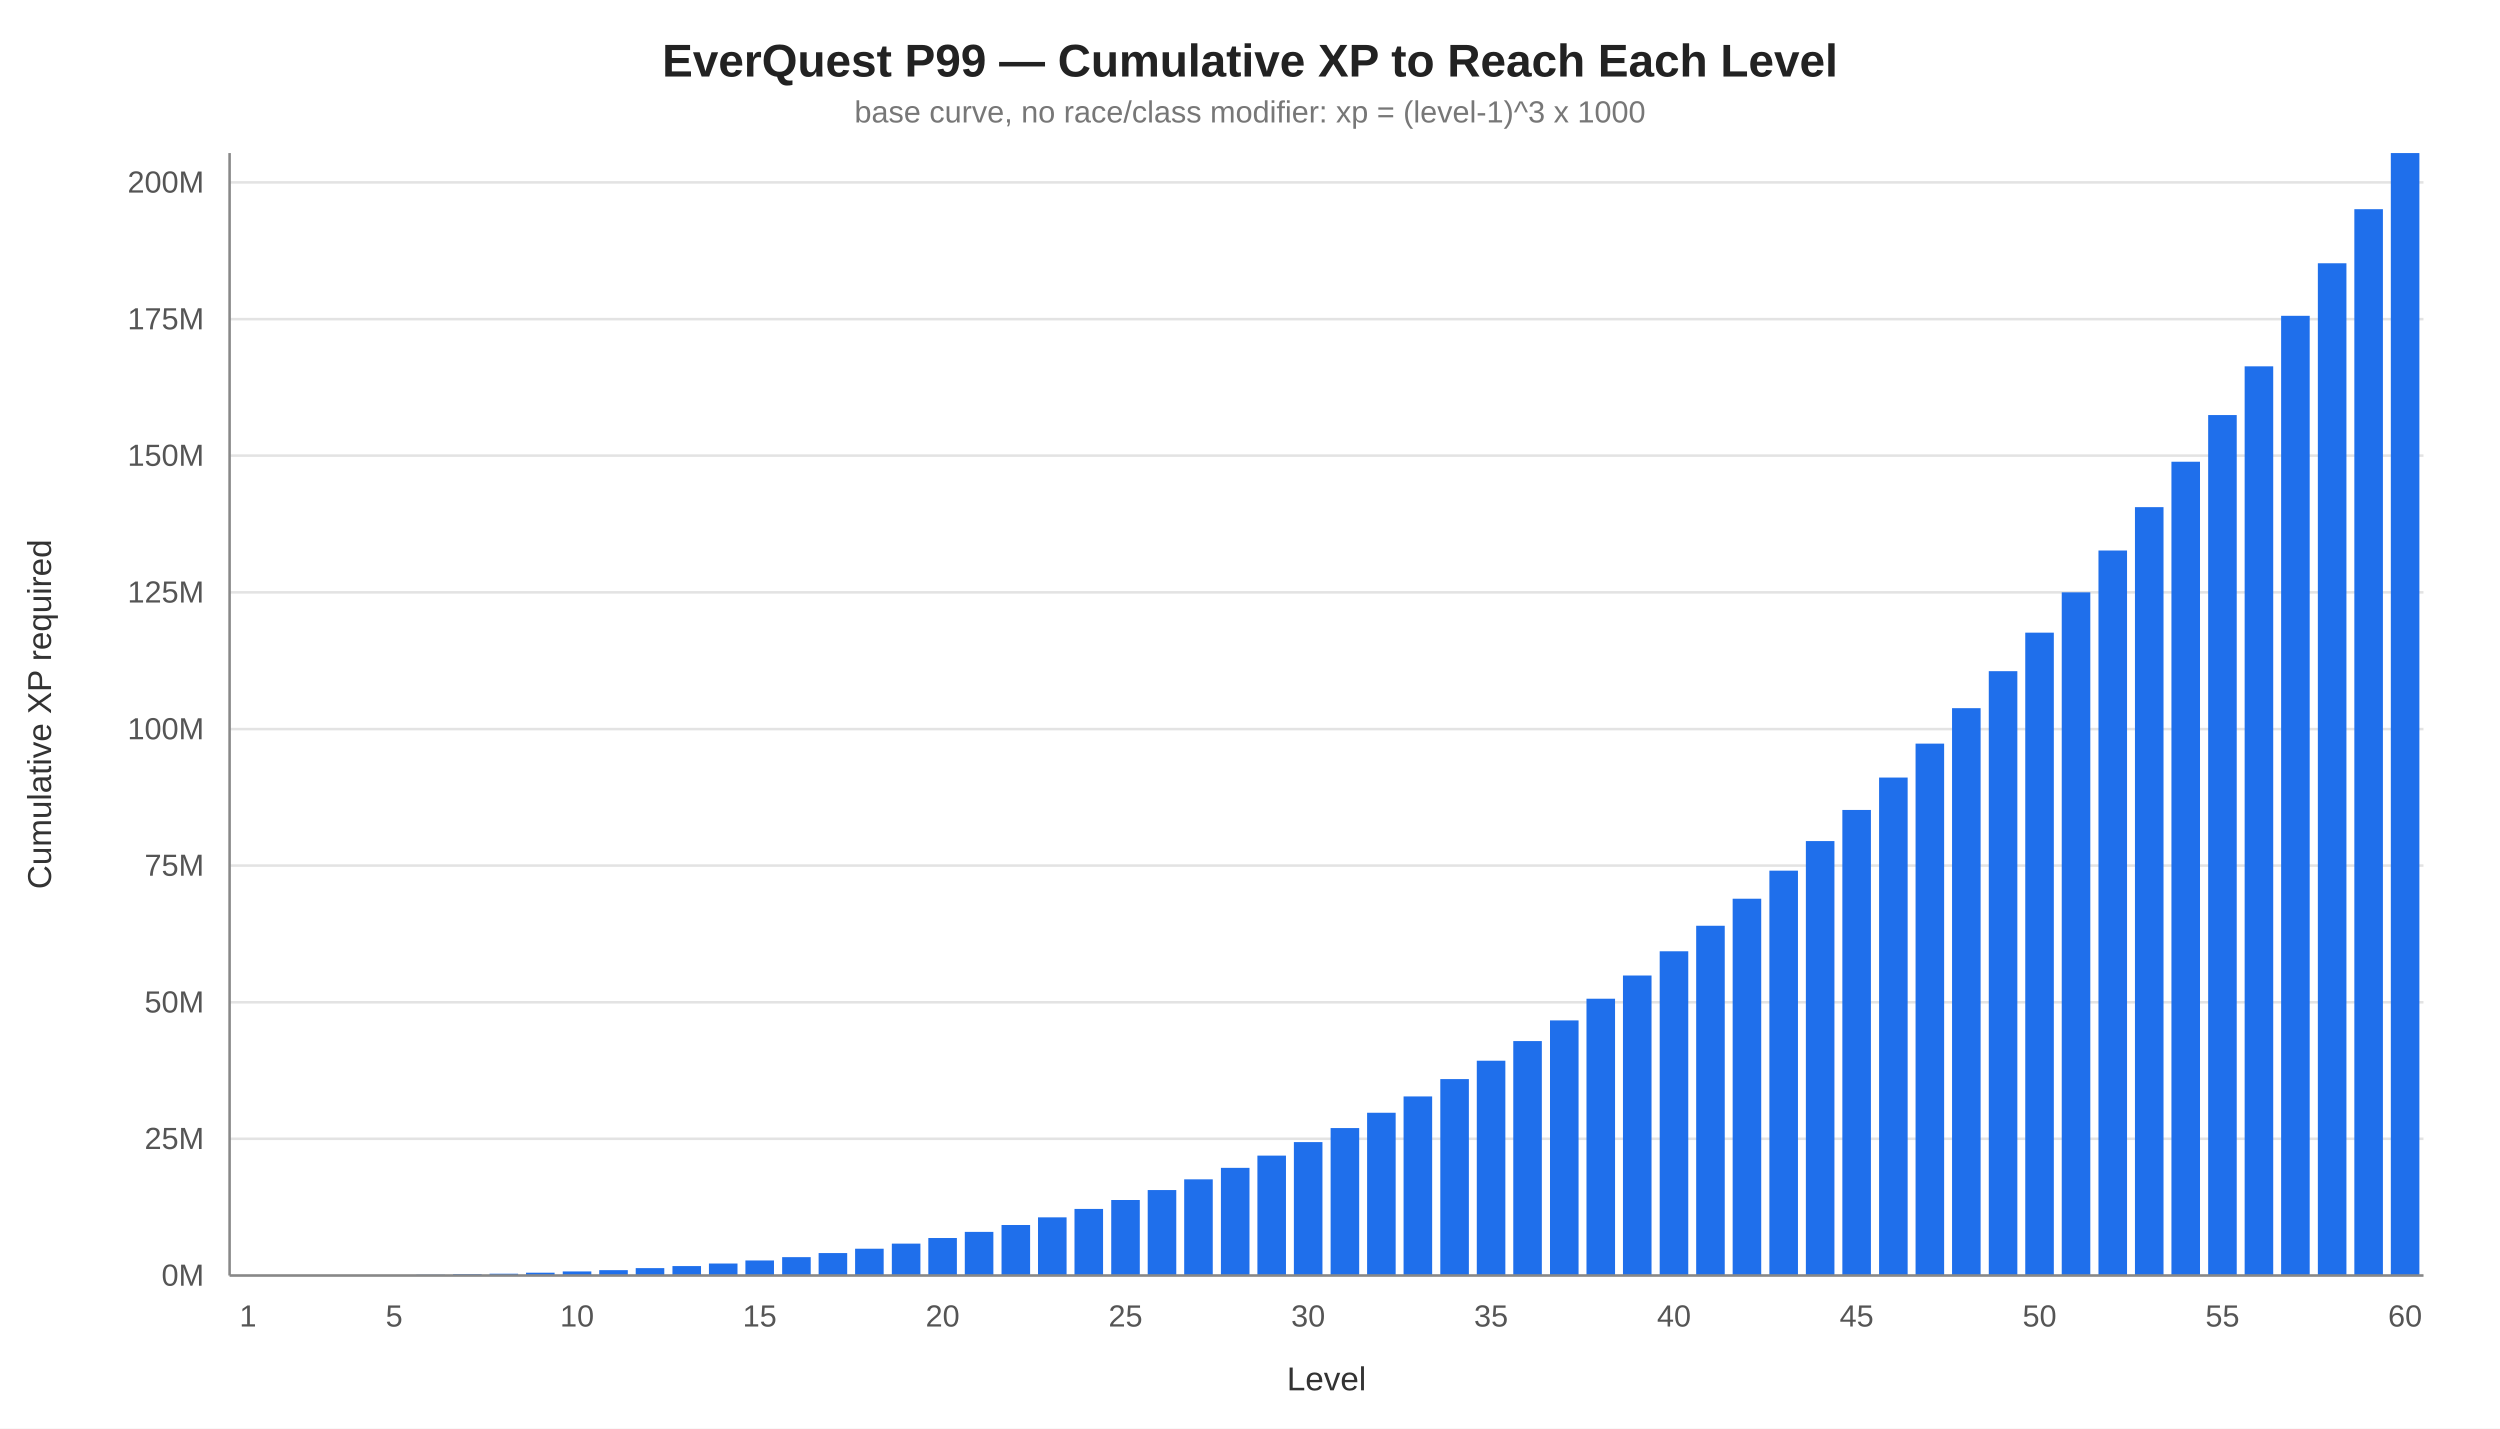
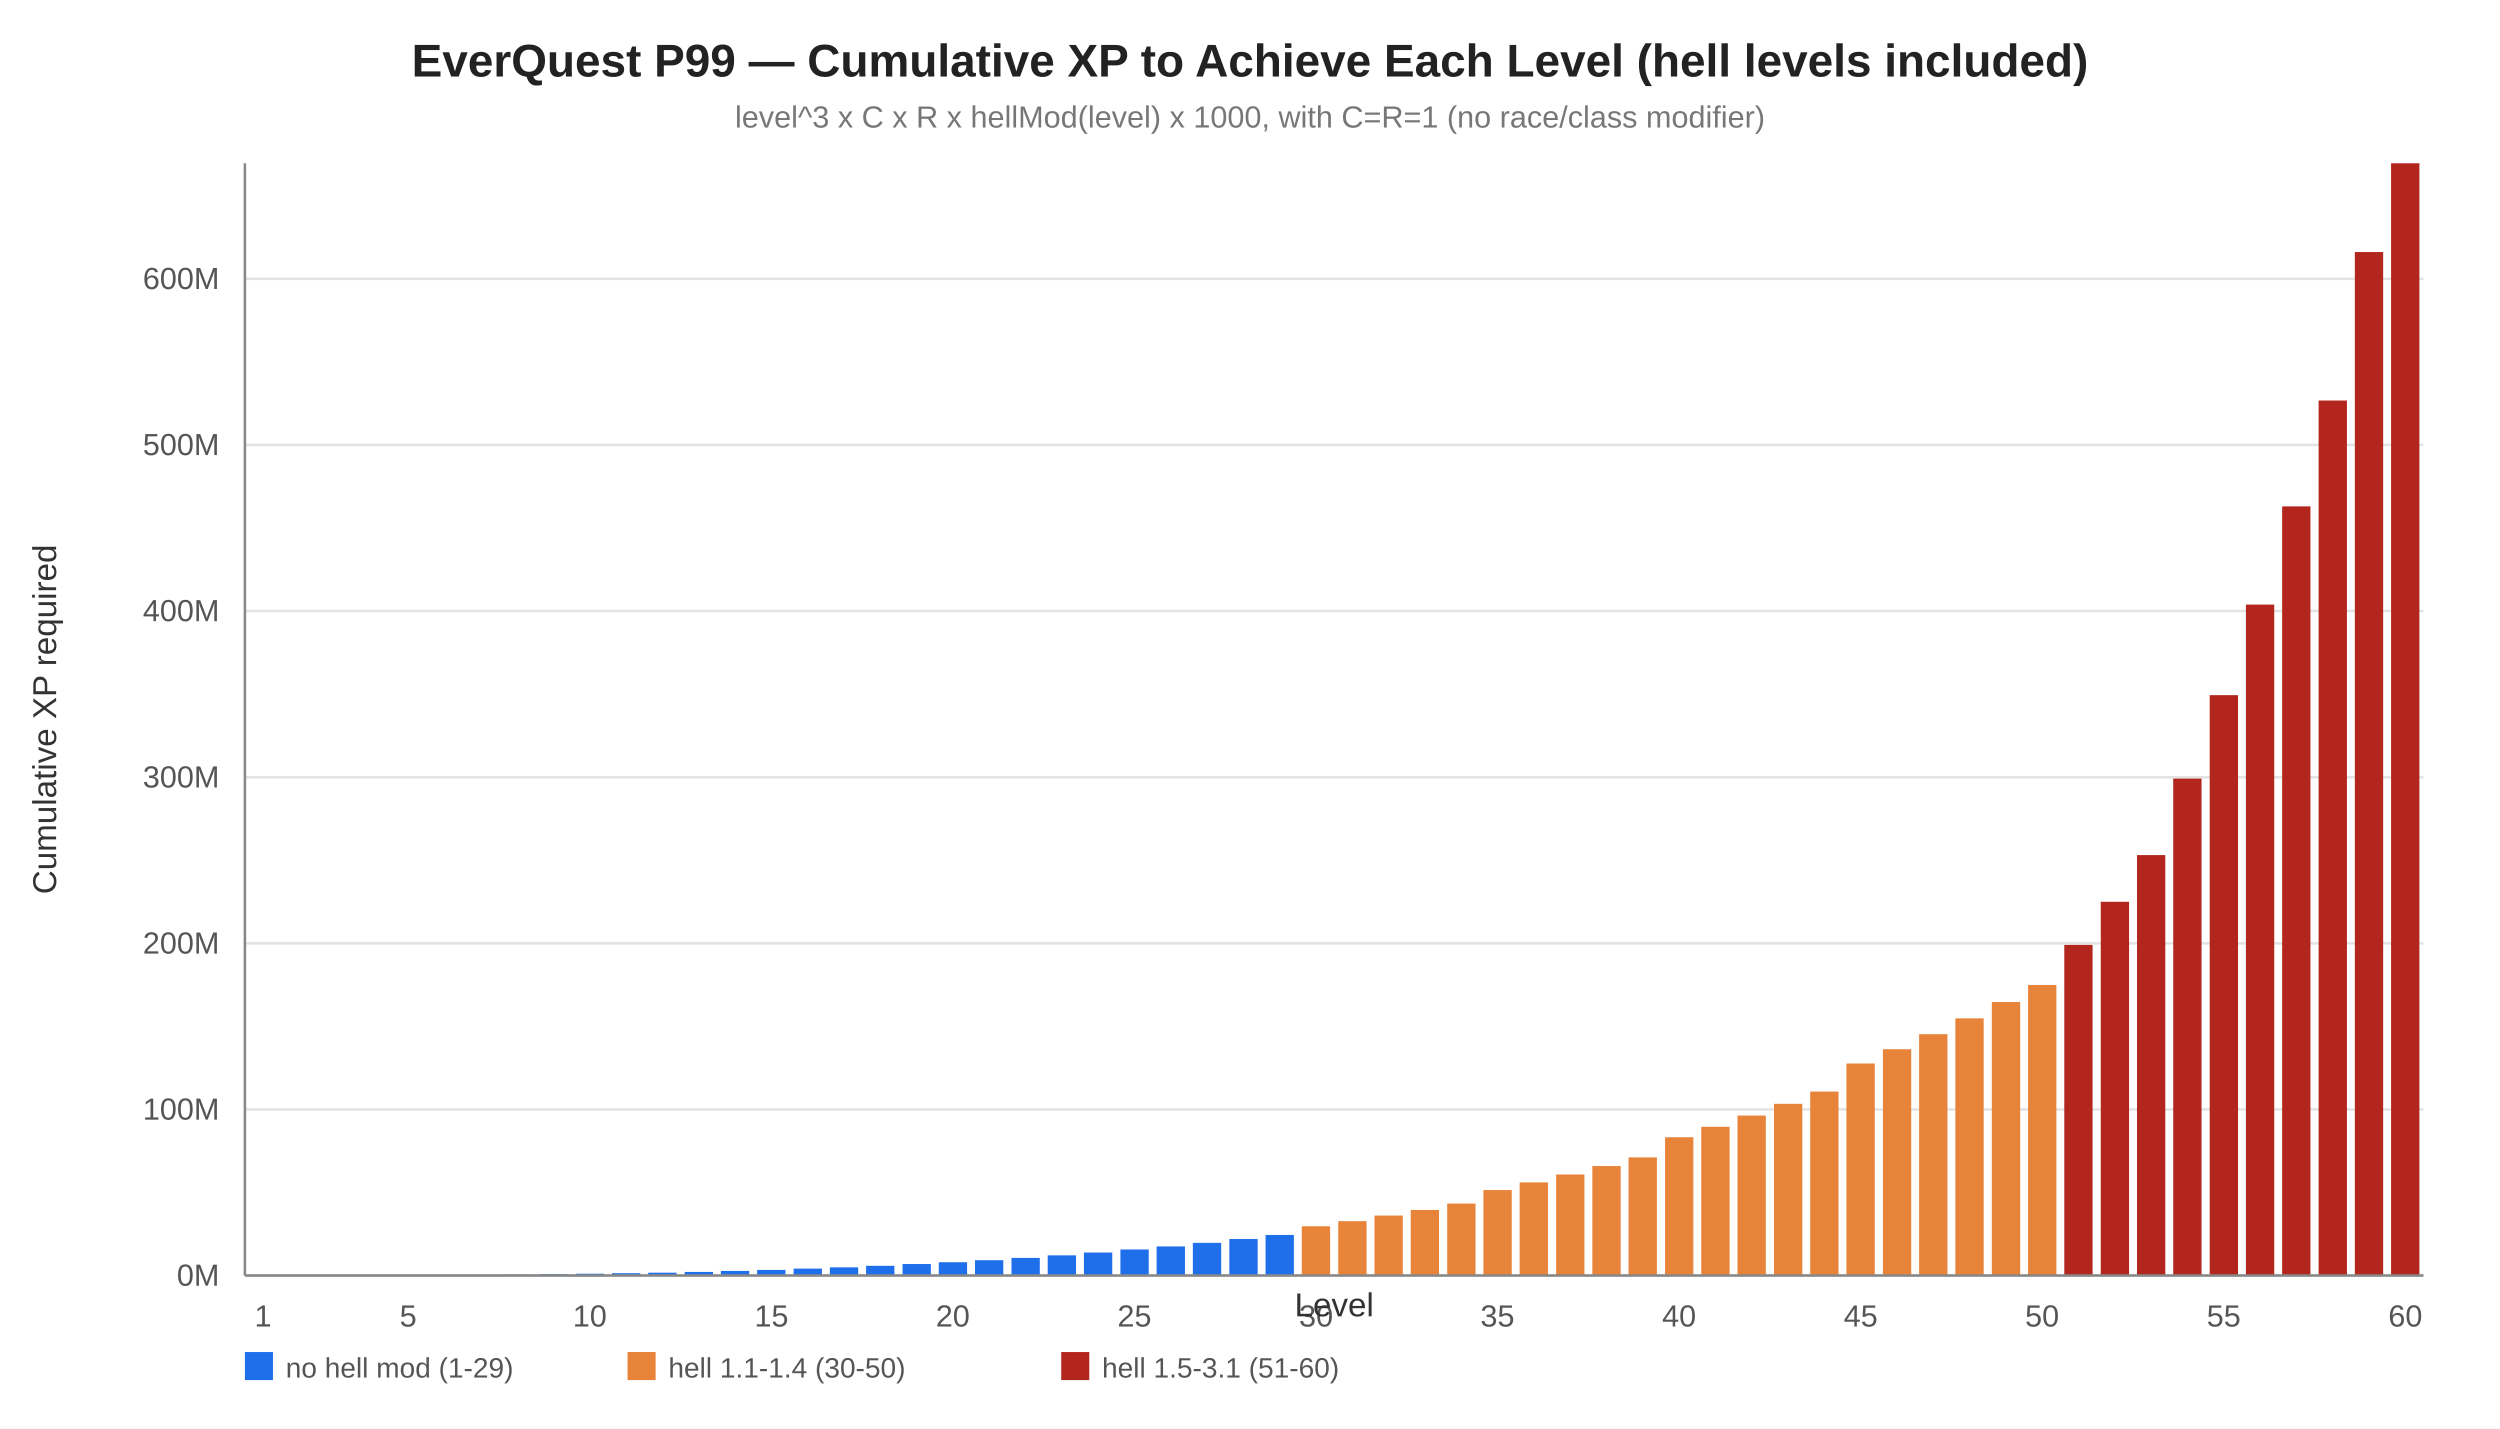
<svg xmlns="http://www.w3.org/2000/svg" width="980" height="560" viewBox="0 0 980 560" font-family="system-ui,Arial,sans-serif">
  <rect width="980" height="560" fill="#ffffff" />
-   <text x="490" y="30" text-anchor="middle" font-size="18" font-weight="600" fill="#222">EverQuest P99 — Cumulative XP to Reach Each Level</text>
-   <text x="490" y="48" text-anchor="middle" font-size="12" fill="#777">base curve, no race/class modifier:  xp = (level-1)^3 x 1000</text>
-   <line x1="90" y1="500.0" x2="950" y2="500.0" stroke="#e3e3e3" />
-   <text x="80" y="504.0" text-anchor="end" font-size="12" fill="#555">0M</text>
-   <line x1="90" y1="446.4" x2="950" y2="446.4" stroke="#e3e3e3" />
-   <text x="80" y="450.4" text-anchor="end" font-size="12" fill="#555">25M</text>
-   <line x1="90" y1="392.9" x2="950" y2="392.9" stroke="#e3e3e3" />
-   <text x="80" y="396.9" text-anchor="end" font-size="12" fill="#555">50M</text>
-   <line x1="90" y1="339.3" x2="950" y2="339.3" stroke="#e3e3e3" />
-   <text x="80" y="343.3" text-anchor="end" font-size="12" fill="#555">75M</text>
-   <line x1="90" y1="285.8" x2="950" y2="285.8" stroke="#e3e3e3" />
-   <text x="80" y="289.8" text-anchor="end" font-size="12" fill="#555">100M</text>
-   <line x1="90" y1="232.2" x2="950" y2="232.2" stroke="#e3e3e3" />
-   <text x="80" y="236.2" text-anchor="end" font-size="12" fill="#555">125M</text>
-   <line x1="90" y1="178.6" x2="950" y2="178.6" stroke="#e3e3e3" />
-   <text x="80" y="182.6" text-anchor="end" font-size="12" fill="#555">150M</text>
-   <line x1="90" y1="125.1" x2="950" y2="125.1" stroke="#e3e3e3" />
-   <text x="80" y="129.1" text-anchor="end" font-size="12" fill="#555">175M</text>
-   <line x1="90" y1="71.5" x2="950" y2="71.5" stroke="#e3e3e3" />
-   <text x="80" y="75.5" text-anchor="end" font-size="12" fill="#555">200M</text>
-   <text x="97.2" y="520" text-anchor="middle" font-size="12" fill="#555">1</text>
-   <text x="154.5" y="520" text-anchor="middle" font-size="12" fill="#555">5</text>
-   <text x="226.2" y="520" text-anchor="middle" font-size="12" fill="#555">10</text>
-   <text x="297.8" y="520" text-anchor="middle" font-size="12" fill="#555">15</text>
-   <text x="369.5" y="520" text-anchor="middle" font-size="12" fill="#555">20</text>
-   <text x="441.2" y="520" text-anchor="middle" font-size="12" fill="#555">25</text>
-   <text x="512.8" y="520" text-anchor="middle" font-size="12" fill="#555">30</text>
-   <text x="584.5" y="520" text-anchor="middle" font-size="12" fill="#555">35</text>
-   <text x="656.2" y="520" text-anchor="middle" font-size="12" fill="#555">40</text>
-   <text x="727.8" y="520" text-anchor="middle" font-size="12" fill="#555">45</text>
-   <text x="799.5" y="520" text-anchor="middle" font-size="12" fill="#555">50</text>
-   <text x="871.2" y="520" text-anchor="middle" font-size="12" fill="#555">55</text>
-   <text x="942.8" y="520" text-anchor="middle" font-size="12" fill="#555">60</text>
-   <rect x="91.6" y="500.0" width="11.2" height="0.0" fill="#1f6feb" />
-   <rect x="105.9" y="500.0" width="11.2" height="0.0" fill="#1f6feb" />
-   <rect x="120.2" y="500.0" width="11.2" height="0.0" fill="#1f6feb" />
-   <rect x="134.6" y="499.9" width="11.2" height="0.1" fill="#1f6feb" />
-   <rect x="148.9" y="499.9" width="11.2" height="0.1" fill="#1f6feb" />
-   <rect x="163.2" y="499.7" width="11.2" height="0.3" fill="#1f6feb" />
-   <rect x="177.6" y="499.5" width="11.2" height="0.5" fill="#1f6feb" />
-   <rect x="191.9" y="499.3" width="11.2" height="0.7" fill="#1f6feb" />
-   <rect x="206.2" y="498.9" width="11.2" height="1.1" fill="#1f6feb" />
-   <rect x="220.6" y="498.4" width="11.2" height="1.6" fill="#1f6feb" />
-   <rect x="234.9" y="497.9" width="11.2" height="2.1" fill="#1f6feb" />
-   <rect x="249.2" y="497.1" width="11.2" height="2.9" fill="#1f6feb" />
-   <rect x="263.6" y="496.3" width="11.2" height="3.7" fill="#1f6feb" />
-   <rect x="277.9" y="495.3" width="11.2" height="4.7" fill="#1f6feb" />
-   <rect x="292.2" y="494.1" width="11.2" height="5.9" fill="#1f6feb" />
-   <rect x="306.6" y="492.8" width="11.2" height="7.2" fill="#1f6feb" />
-   <rect x="320.9" y="491.2" width="11.2" height="8.8" fill="#1f6feb" />
-   <rect x="335.2" y="489.5" width="11.2" height="10.5" fill="#1f6feb" />
-   <rect x="349.6" y="487.5" width="11.2" height="12.5" fill="#1f6feb" />
-   <rect x="363.9" y="485.3" width="11.2" height="14.7" fill="#1f6feb" />
-   <rect x="378.2" y="482.9" width="11.2" height="17.1" fill="#1f6feb" />
-   <rect x="392.6" y="480.2" width="11.2" height="19.8" fill="#1f6feb" />
-   <rect x="406.9" y="477.2" width="11.2" height="22.8" fill="#1f6feb" />
-   <rect x="421.2" y="473.9" width="11.2" height="26.1" fill="#1f6feb" />
-   <rect x="435.6" y="470.4" width="11.2" height="29.6" fill="#1f6feb" />
-   <rect x="449.9" y="466.5" width="11.2" height="33.5" fill="#1f6feb" />
-   <rect x="464.2" y="462.3" width="11.2" height="37.7" fill="#1f6feb" />
-   <rect x="478.6" y="457.8" width="11.2" height="42.2" fill="#1f6feb" />
-   <rect x="492.9" y="453.0" width="11.2" height="47.0" fill="#1f6feb" />
-   <rect x="507.2" y="447.7" width="11.2" height="52.3" fill="#1f6feb" />
-   <rect x="521.6" y="442.2" width="11.2" height="57.8" fill="#1f6feb" />
-   <rect x="535.9" y="436.2" width="11.2" height="63.8" fill="#1f6feb" />
-   <rect x="550.2" y="429.8" width="11.2" height="70.2" fill="#1f6feb" />
-   <rect x="564.6" y="423.0" width="11.2" height="77.0" fill="#1f6feb" />
-   <rect x="578.9" y="415.8" width="11.2" height="84.2" fill="#1f6feb" />
-   <rect x="593.2" y="408.1" width="11.2" height="91.9" fill="#1f6feb" />
-   <rect x="607.6" y="400.0" width="11.2" height="100.0" fill="#1f6feb" />
-   <rect x="621.9" y="391.5" width="11.2" height="108.5" fill="#1f6feb" />
-   <rect x="636.2" y="382.4" width="11.2" height="117.6" fill="#1f6feb" />
-   <rect x="650.6" y="372.9" width="11.2" height="127.1" fill="#1f6feb" />
-   <rect x="664.9" y="362.9" width="11.2" height="137.1" fill="#1f6feb" />
-   <rect x="679.2" y="352.3" width="11.2" height="147.7" fill="#1f6feb" />
-   <rect x="693.6" y="341.3" width="11.2" height="158.7" fill="#1f6feb" />
-   <rect x="707.9" y="329.7" width="11.2" height="170.3" fill="#1f6feb" />
-   <rect x="722.2" y="317.5" width="11.2" height="182.5" fill="#1f6feb" />
-   <rect x="736.6" y="304.8" width="11.2" height="195.2" fill="#1f6feb" />
-   <rect x="750.9" y="291.5" width="11.2" height="208.5" fill="#1f6feb" />
-   <rect x="765.2" y="277.6" width="11.2" height="222.4" fill="#1f6feb" />
-   <rect x="779.6" y="263.1" width="11.2" height="236.9" fill="#1f6feb" />
-   <rect x="793.9" y="248.0" width="11.2" height="252.0" fill="#1f6feb" />
-   <rect x="808.2" y="232.2" width="11.2" height="267.8" fill="#1f6feb" />
-   <rect x="822.6" y="215.8" width="11.2" height="284.2" fill="#1f6feb" />
-   <rect x="836.9" y="198.8" width="11.2" height="301.2" fill="#1f6feb" />
-   <rect x="851.2" y="181.0" width="11.2" height="319.0" fill="#1f6feb" />
-   <rect x="865.6" y="162.7" width="11.2" height="337.3" fill="#1f6feb" />
-   <rect x="879.9" y="143.6" width="11.2" height="356.4" fill="#1f6feb" />
-   <rect x="894.2" y="123.8" width="11.2" height="376.2" fill="#1f6feb" />
-   <rect x="908.6" y="103.2" width="11.2" height="396.8" fill="#1f6feb" />
-   <rect x="922.9" y="82.0" width="11.2" height="418.0" fill="#1f6feb" />
-   <rect x="937.2" y="60.0" width="11.2" height="440.0" fill="#1f6feb" />
-   <line x1="90" y1="60" x2="90" y2="500" stroke="#888" />
-   <line x1="90" y1="500" x2="950" y2="500" stroke="#888" />
-   <text x="520" y="545" text-anchor="middle" font-size="13" fill="#333">Level</text>
-   <text x="20" y="280" text-anchor="middle" font-size="13" fill="#333" transform="rotate(-90 20 280)">Cumulative XP required</text>
+   <text x="490" y="30" text-anchor="middle" font-size="18" font-weight="600" fill="#222">EverQuest P99 — Cumulative XP to Achieve Each Level (hell levels included)</text>
+   <text x="490" y="50" text-anchor="middle" font-size="12" fill="#777">level^3 x C x R x hellMod(level) x 1000, with C=R=1 (no race/class modifier)</text>
+   <line x1="96" y1="500.0" x2="950" y2="500.0" stroke="#e3e3e3" />
+   <text x="86" y="504.0" text-anchor="end" font-size="12" fill="#555">0M</text>
+   <line x1="96" y1="434.9" x2="950" y2="434.9" stroke="#e3e3e3" />
+   <text x="86" y="438.9" text-anchor="end" font-size="12" fill="#555">100M</text>
+   <line x1="96" y1="369.8" x2="950" y2="369.8" stroke="#e3e3e3" />
+   <text x="86" y="373.8" text-anchor="end" font-size="12" fill="#555">200M</text>
+   <line x1="96" y1="304.7" x2="950" y2="304.7" stroke="#e3e3e3" />
+   <text x="86" y="308.7" text-anchor="end" font-size="12" fill="#555">300M</text>
+   <line x1="96" y1="239.5" x2="950" y2="239.5" stroke="#e3e3e3" />
+   <text x="86" y="243.5" text-anchor="end" font-size="12" fill="#555">400M</text>
+   <line x1="96" y1="174.4" x2="950" y2="174.4" stroke="#e3e3e3" />
+   <text x="86" y="178.4" text-anchor="end" font-size="12" fill="#555">500M</text>
+   <line x1="96" y1="109.3" x2="950" y2="109.3" stroke="#e3e3e3" />
+   <text x="86" y="113.3" text-anchor="end" font-size="12" fill="#555">600M</text>
+   <text x="103.1" y="520" text-anchor="middle" font-size="12" fill="#555">1</text>
+   <text x="160.0" y="520" text-anchor="middle" font-size="12" fill="#555">5</text>
+   <text x="231.2" y="520" text-anchor="middle" font-size="12" fill="#555">10</text>
+   <text x="302.4" y="520" text-anchor="middle" font-size="12" fill="#555">15</text>
+   <text x="373.5" y="520" text-anchor="middle" font-size="12" fill="#555">20</text>
+   <text x="444.7" y="520" text-anchor="middle" font-size="12" fill="#555">25</text>
+   <text x="515.9" y="520" text-anchor="middle" font-size="12" fill="#555">30</text>
+   <text x="587.0" y="520" text-anchor="middle" font-size="12" fill="#555">35</text>
+   <text x="658.2" y="520" text-anchor="middle" font-size="12" fill="#555">40</text>
+   <text x="729.4" y="520" text-anchor="middle" font-size="12" fill="#555">45</text>
+   <text x="800.5" y="520" text-anchor="middle" font-size="12" fill="#555">50</text>
+   <text x="871.7" y="520" text-anchor="middle" font-size="12" fill="#555">55</text>
+   <text x="942.9" y="520" text-anchor="middle" font-size="12" fill="#555">60</text>
+   <rect x="97.6" y="500.0" width="11.1" height="0.0" fill="#1f6feb" />
+   <rect x="111.8" y="500.0" width="11.1" height="0.0" fill="#1f6feb" />
+   <rect x="126.0" y="500.0" width="11.1" height="0.0" fill="#1f6feb" />
+   <rect x="140.3" y="500.0" width="11.1" height="0.0" fill="#1f6feb" />
+   <rect x="154.5" y="499.9" width="11.1" height="0.1" fill="#1f6feb" />
+   <rect x="168.7" y="499.9" width="11.1" height="0.1" fill="#1f6feb" />
+   <rect x="183.0" y="499.8" width="11.1" height="0.2" fill="#1f6feb" />
+   <rect x="197.2" y="499.7" width="11.1" height="0.3" fill="#1f6feb" />
+   <rect x="211.4" y="499.5" width="11.1" height="0.5" fill="#1f6feb" />
+   <rect x="225.7" y="499.3" width="11.1" height="0.7" fill="#1f6feb" />
+   <rect x="239.9" y="499.1" width="11.1" height="0.9" fill="#1f6feb" />
+   <rect x="254.1" y="498.9" width="11.1" height="1.1" fill="#1f6feb" />
+   <rect x="268.4" y="498.6" width="11.1" height="1.4" fill="#1f6feb" />
+   <rect x="282.6" y="498.2" width="11.1" height="1.8" fill="#1f6feb" />
+   <rect x="296.8" y="497.8" width="11.1" height="2.2" fill="#1f6feb" />
+   <rect x="311.1" y="497.3" width="11.1" height="2.7" fill="#1f6feb" />
+   <rect x="325.3" y="496.8" width="11.1" height="3.2" fill="#1f6feb" />
+   <rect x="339.5" y="496.2" width="11.1" height="3.8" fill="#1f6feb" />
+   <rect x="353.8" y="495.5" width="11.1" height="4.5" fill="#1f6feb" />
+   <rect x="368.0" y="494.8" width="11.1" height="5.2" fill="#1f6feb" />
+   <rect x="382.2" y="494.0" width="11.1" height="6.0" fill="#1f6feb" />
+   <rect x="396.5" y="493.1" width="11.1" height="6.9" fill="#1f6feb" />
+   <rect x="410.7" y="492.1" width="11.1" height="7.9" fill="#1f6feb" />
+   <rect x="424.9" y="491.0" width="11.1" height="9.0" fill="#1f6feb" />
+   <rect x="439.2" y="489.8" width="11.1" height="10.2" fill="#1f6feb" />
+   <rect x="453.4" y="488.6" width="11.1" height="11.4" fill="#1f6feb" />
+   <rect x="467.6" y="487.2" width="11.1" height="12.8" fill="#1f6feb" />
+   <rect x="481.9" y="485.7" width="11.1" height="14.3" fill="#1f6feb" />
+   <rect x="496.1" y="484.1" width="11.1" height="15.9" fill="#1f6feb" />
+   <rect x="510.3" y="480.7" width="11.1" height="19.3" fill="#e8833a" />
+   <rect x="524.6" y="478.7" width="11.1" height="21.3" fill="#e8833a" />
+   <rect x="538.8" y="476.5" width="11.1" height="23.5" fill="#e8833a" />
+   <rect x="553.0" y="474.3" width="11.1" height="25.7" fill="#e8833a" />
+   <rect x="567.3" y="471.8" width="11.1" height="28.2" fill="#e8833a" />
+   <rect x="581.5" y="466.5" width="11.1" height="33.5" fill="#e8833a" />
+   <rect x="595.7" y="463.5" width="11.1" height="36.5" fill="#e8833a" />
+   <rect x="610.0" y="460.4" width="11.1" height="39.6" fill="#e8833a" />
+   <rect x="624.2" y="457.1" width="11.1" height="42.9" fill="#e8833a" />
+   <rect x="638.4" y="453.7" width="11.1" height="46.3" fill="#e8833a" />
+   <rect x="652.7" y="445.8" width="11.1" height="54.2" fill="#e8833a" />
+   <rect x="666.9" y="441.7" width="11.1" height="58.3" fill="#e8833a" />
+   <rect x="681.1" y="437.3" width="11.1" height="62.7" fill="#e8833a" />
+   <rect x="695.4" y="432.7" width="11.1" height="67.3" fill="#e8833a" />
+   <rect x="709.6" y="427.9" width="11.1" height="72.1" fill="#e8833a" />
+   <rect x="723.8" y="416.9" width="11.1" height="83.1" fill="#e8833a" />
+   <rect x="738.1" y="411.3" width="11.1" height="88.7" fill="#e8833a" />
+   <rect x="752.3" y="405.4" width="11.1" height="94.6" fill="#e8833a" />
+   <rect x="766.5" y="399.2" width="11.1" height="100.8" fill="#e8833a" />
+   <rect x="780.8" y="392.8" width="11.1" height="107.2" fill="#e8833a" />
+   <rect x="795.0" y="386.1" width="11.1" height="113.9" fill="#e8833a" />
+   <rect x="809.2" y="370.4" width="11.1" height="129.6" fill="#b3261e" />
+   <rect x="823.5" y="353.5" width="11.1" height="146.5" fill="#b3261e" />
+   <rect x="837.7" y="335.2" width="11.1" height="164.8" fill="#b3261e" />
+   <rect x="851.9" y="305.2" width="11.1" height="194.8" fill="#b3261e" />
+   <rect x="866.2" y="272.5" width="11.1" height="227.5" fill="#b3261e" />
+   <rect x="880.4" y="237.0" width="11.1" height="263.0" fill="#b3261e" />
+   <rect x="894.6" y="198.5" width="11.1" height="301.5" fill="#b3261e" />
+   <rect x="908.9" y="157.0" width="11.1" height="343.0" fill="#b3261e" />
+   <rect x="923.1" y="98.8" width="11.1" height="401.2" fill="#b3261e" />
+   <rect x="937.3" y="64.0" width="11.1" height="436.0" fill="#b3261e" />
+   <line x1="96" y1="64" x2="96" y2="500" stroke="#888" />
+   <line x1="96" y1="500" x2="950" y2="500" stroke="#888" />
+   <text x="523" y="516" text-anchor="middle" font-size="13" fill="#333">Level</text>
+   <text x="22" y="282" text-anchor="middle" font-size="13" fill="#333" transform="rotate(-90 22 282)">Cumulative XP required</text>
+   <rect x="96" y="530" width="11" height="11" fill="#1f6feb" />
+   <text x="112" y="540" font-size="11" fill="#555">no hell mod (1-29)</text>
+   <rect x="246" y="530" width="11" height="11" fill="#e8833a" />
+   <text x="262" y="540" font-size="11" fill="#555">hell 1.1-1.4 (30-50)</text>
+   <rect x="416" y="530" width="11" height="11" fill="#b3261e" />
+   <text x="432" y="540" font-size="11" fill="#555">hell 1.5-3.1 (51-60)</text>
</svg>
